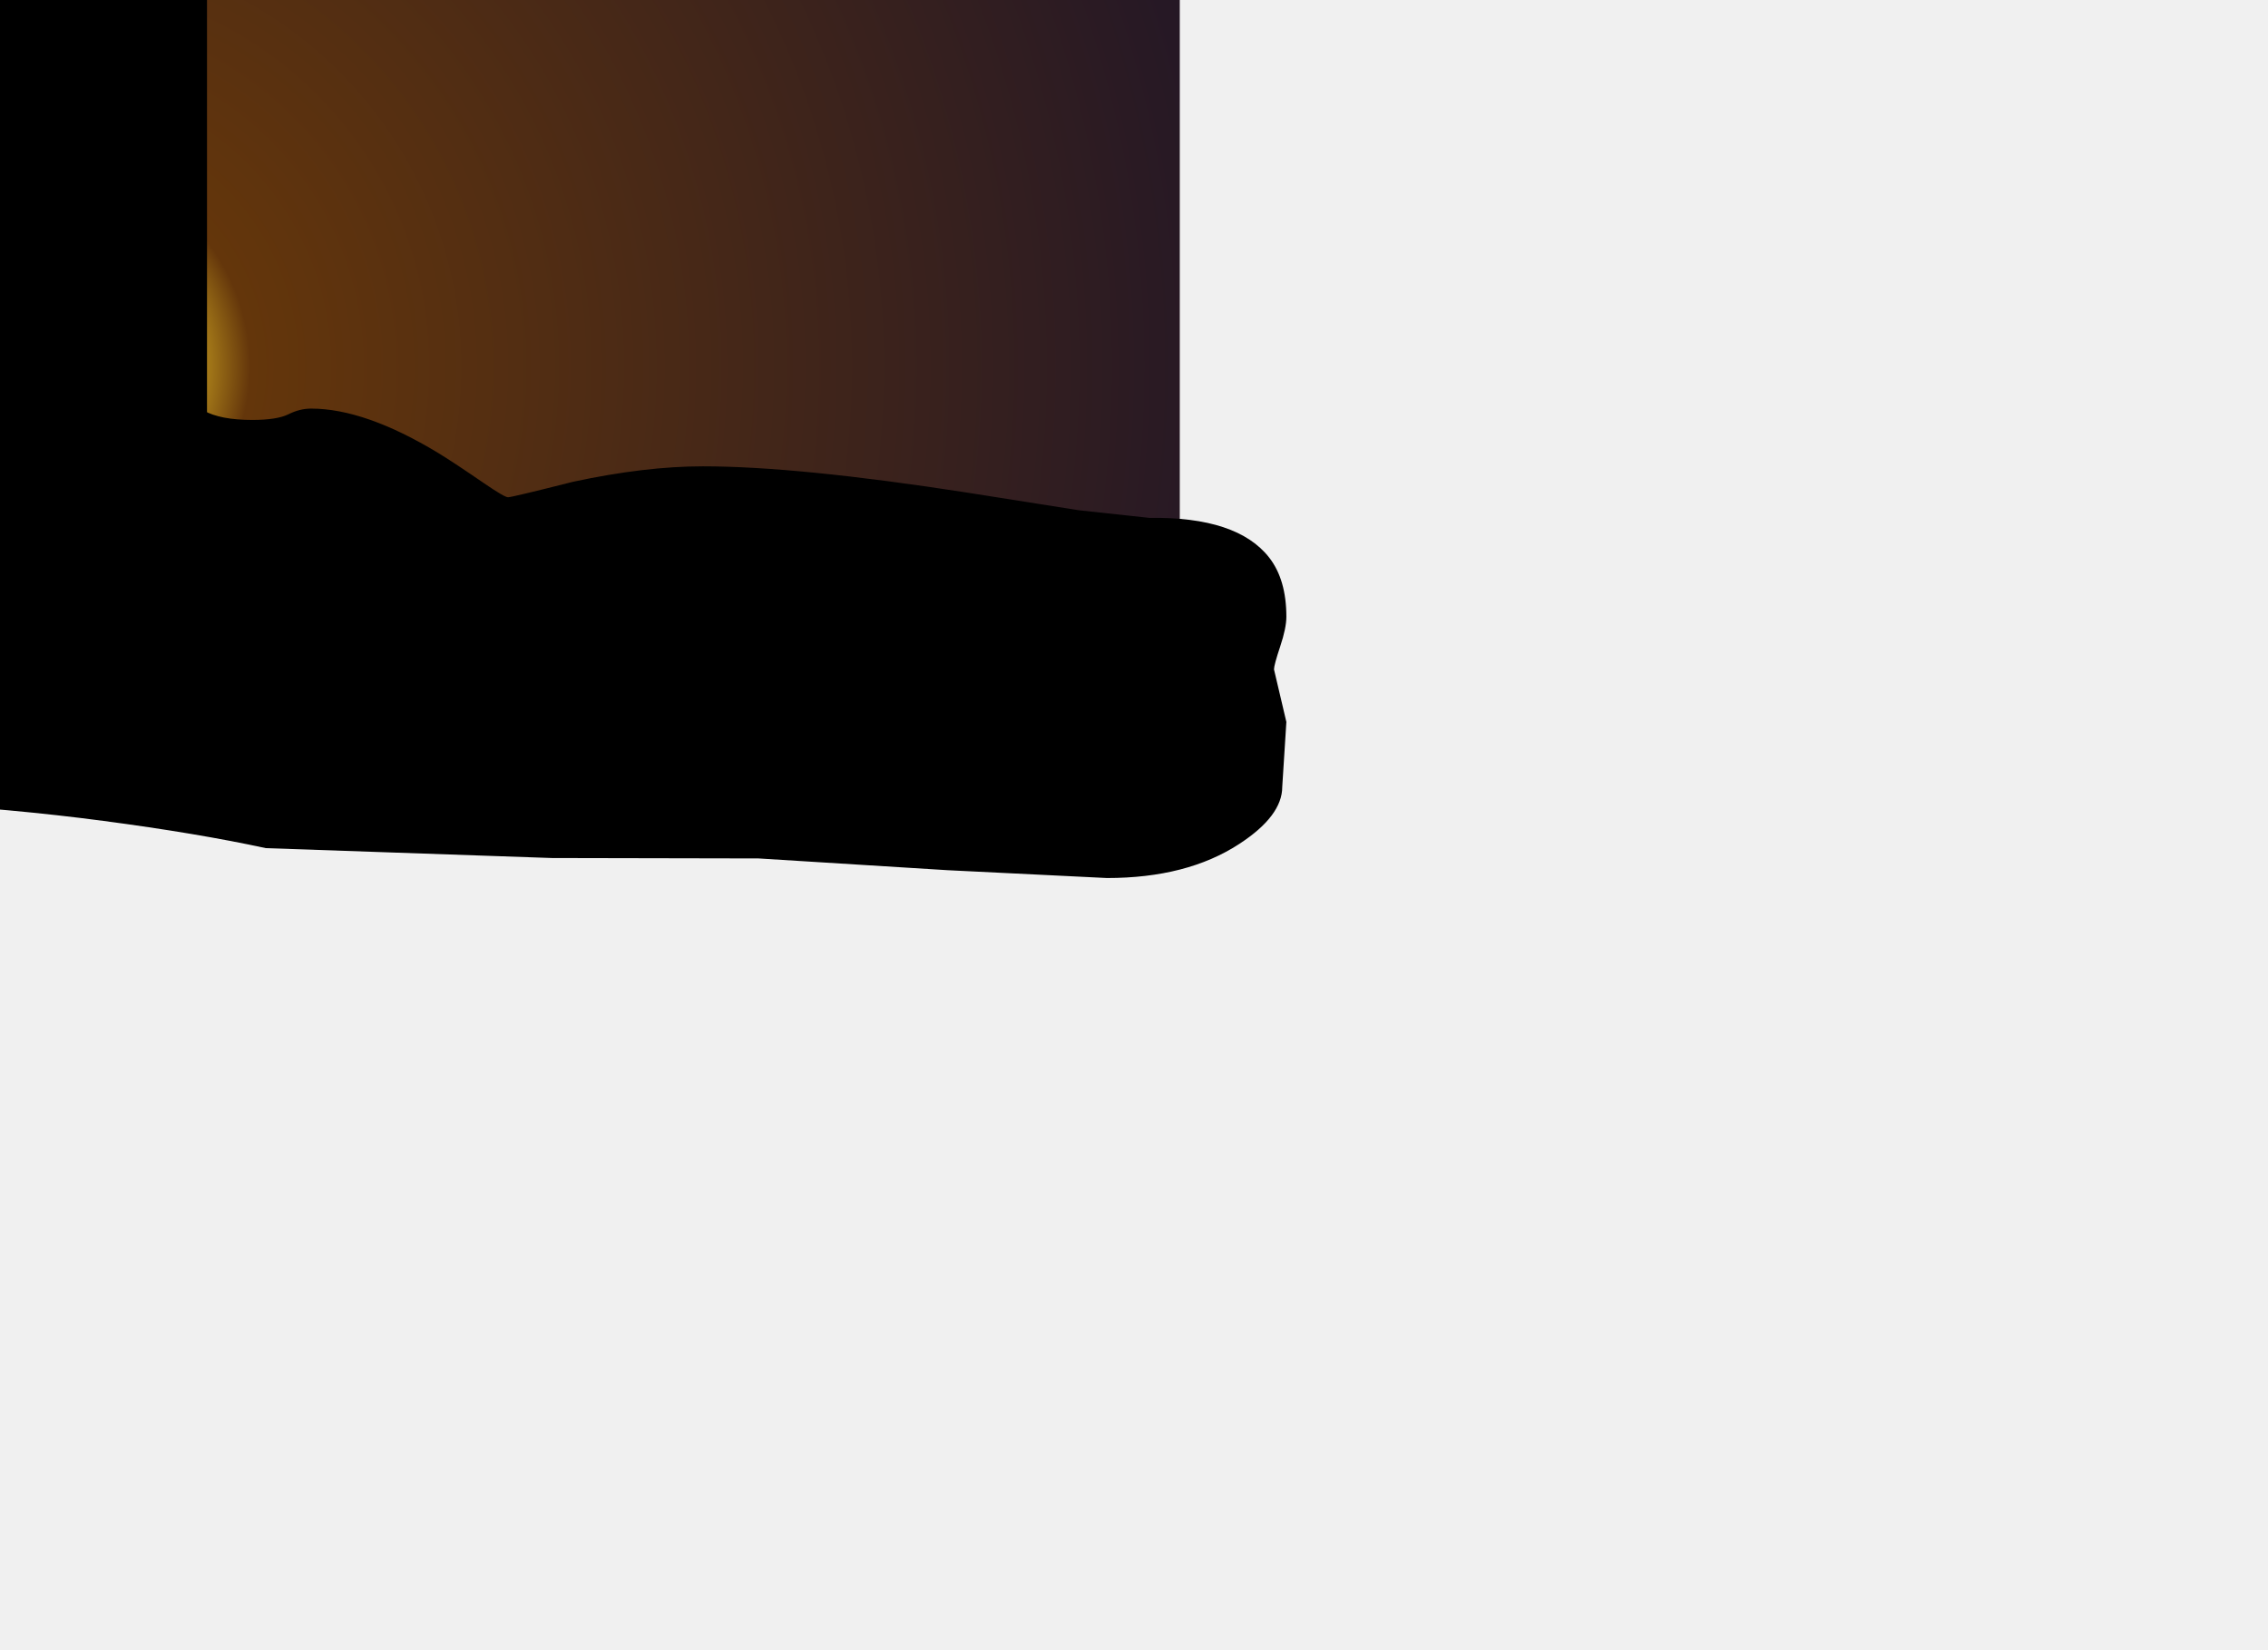
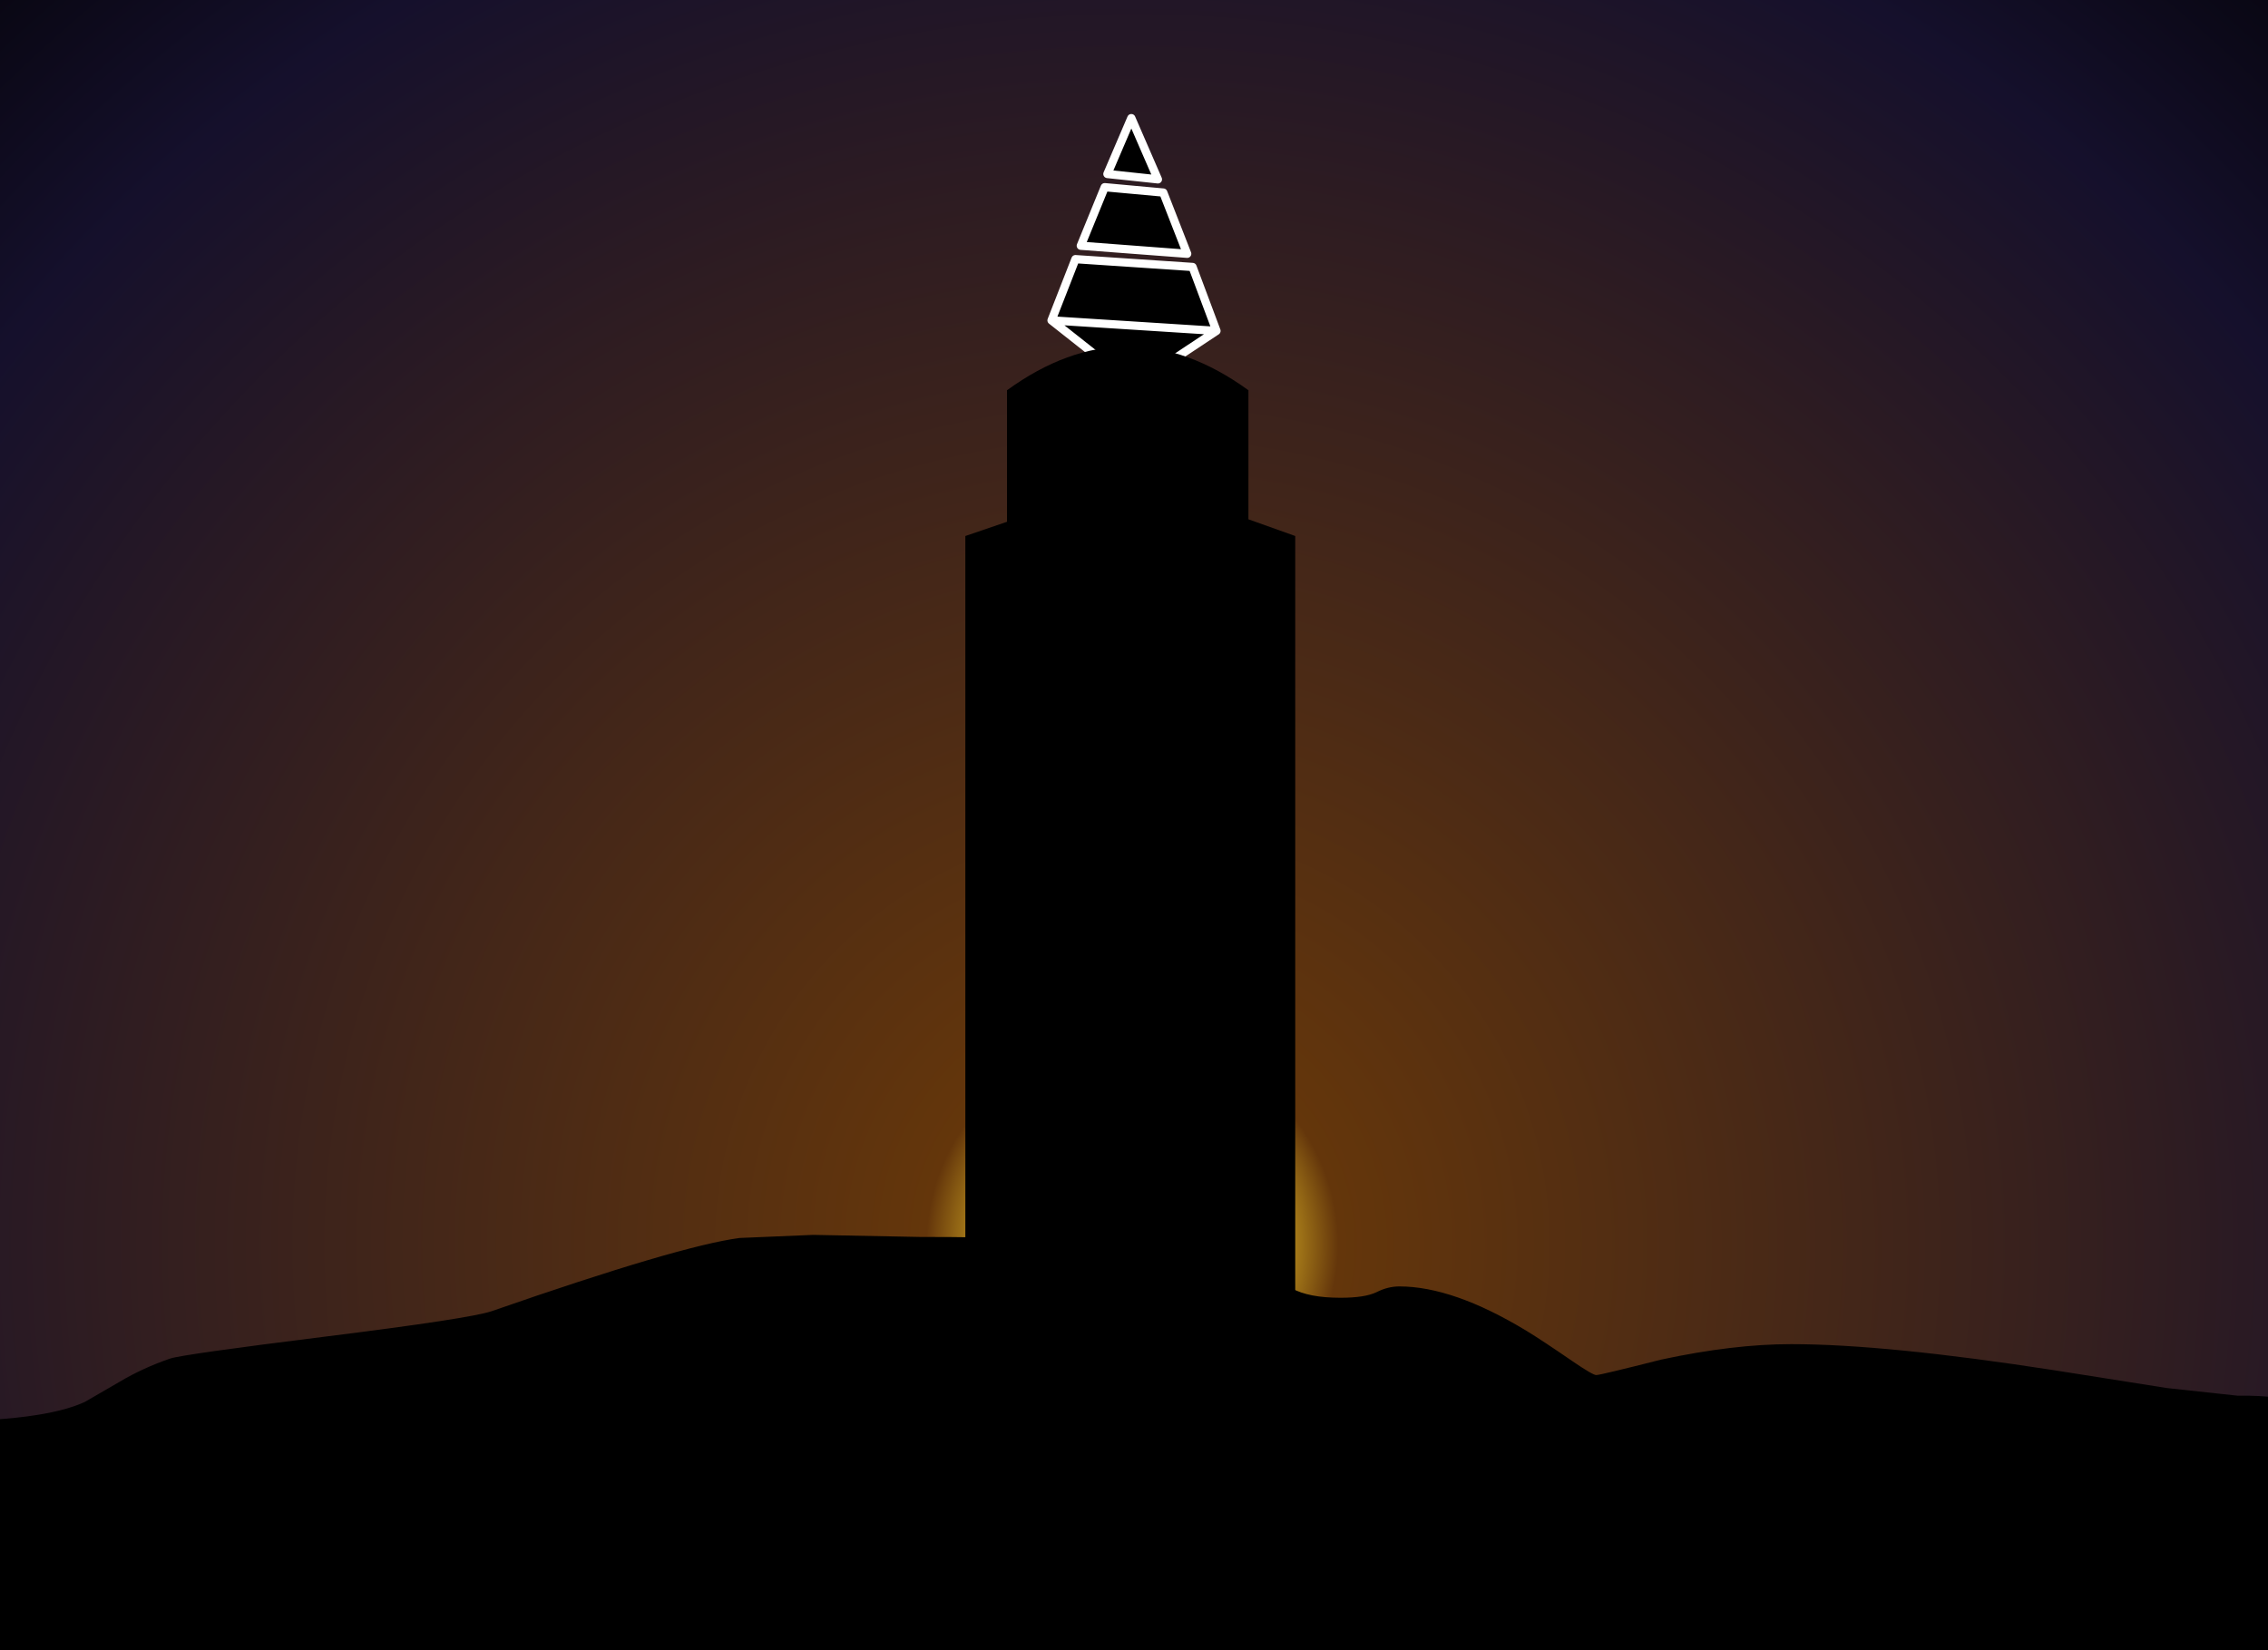
<svg xmlns="http://www.w3.org/2000/svg" xmlns:xlink="http://www.w3.org/1999/xlink" version="1.1" preserveAspectRatio="none" x="0px" y="0px" width="550px" height="400px" viewBox="0 0 550 400">
  <defs>
    <radialGradient id="Gradient_1" gradientUnits="userSpaceOnUse" cx="0" cy="0" r="454.888" fx="0" fy="0" gradientTransform="matrix( 1, 0, 0, 1, 274.6,301.8) " spreadMethod="pad">
      <stop offset="6.275%" stop-color="#E9C127" />
      <stop offset="10.98%" stop-color="#64360B" />
      <stop offset="76.863%" stop-color="#15102C" />
      <stop offset="100%" stop-color="#000000" />
    </radialGradient>
    <g id="Graphics_Symbol_325_0_Layer3_0_FILL">
      <path fill="url(#Gradient_1)" stroke="none" d=" M 550 0 L 0 0 0 400 550 400 550 0 Z" />
    </g>
    <g id="Graphics_Symbol_325_0_Layer2_0_FILL">
      <path fill="#000000" stroke="none" d=" M 381.35 330.15 Q 374 325.1 370.15 322.75 352.4 312 339.35 312 336.55 312 333.8 313.4 331 314.75 325.1 314.75 317.3 314.75 313.25 312.45 308.8 309.2 304.35 307.4 286.4 300 223 300 L 197.2 299.5 179.35 300.25 Q 164.65 302.2 119.25 318 113.95 319.8 79.05 324.15 44.15 328.5 41.25 329.5 34.7 331.75 29.05 335.1 L 20.6 340 Q 10.4 344.75 -16.25 344.75 -17.25 343.05 -18.75 341.4 -21.7 338 -25.5 338 -29.05 338 -38.75 345.55 -48 352.7 -48 354 -48 355.9 -44.5 358.95 -41 362 -41 362.5 L -43 370.55 Q -45 379 -45 382 -45 387.4 -32.1 394.65 -20.55 401.1 -1.5 407.65 16.5 413.8 34.45 417.75 52.95 421.85 63.5 421.85 80.8 421.85 124.95 414 169.1 406.1 185 406.1 244.55 406.1 289 412 311.75 415 328.35 418.6 L 397.75 421 447.85 421.1 493.65 423.95 532.35 425.85 Q 551.75 425.85 564.4 417.6 574.85 410.8 574.85 403.75 L 575.85 388 572.85 375.25 Q 572.85 374.2 574.35 369.7 575.85 365.2 575.85 362.5 575.85 353.5 571.7 348.15 563.95 338.2 542.6 338.5 L 525.5 336.65 498.3 332.35 Q 457.35 326 434.35 326 420.3 326 402.85 329.75 388.05 333.5 387.1 333.5 386.25 333.5 381.35 330.15 Z" />
    </g>
    <g id="Graphics_Symbol_325_0_Layer1_0_FILL">
      <path fill="#000000" stroke="none" d=" M 260.8 62.85 L 255 77.7 295 80.25 289.2 64.75 260.8 62.85 M 255 77.7 L 275 93.5 295 80.25 255 77.7 M 268.55 42.2 L 280.8 43.5 274.35 28.65 268.55 42.2 M 282.1 46.7 L 267.9 45.4 262.1 59.6 287.9 61.55 282.1 46.7 Z" />
    </g>
    <g id="Graphics_Symbol_325_0_Layer0_0_FILL">
      <path fill="#000000" stroke="none" d=" M 302.75 94.65 Q 273.45 73.4 244.2 94.65 L 244.2 126.55 234.1 130 234.1 400 314.1 400 314.1 130 302.75 125.95 302.75 94.65 Z" />
    </g>
    <path id="Graphics_Symbol_325_0_Layer1_0_1_STROKES" stroke="#FFFFFF" stroke-width="2" stroke-linejoin="round" stroke-linecap="round" fill="none" d=" M 282.1 46.7 L 287.9 61.55 262.1 59.6 267.9 45.4 282.1 46.7 Z M 268.55 42.2 L 274.35 28.65 280.8 43.5 268.55 42.2 Z M 255 77.7 L 260.8 62.85 289.2 64.75 295 80.25 275 93.5 255 77.7 295 80.25" />
  </defs>
-   <g transform="matrix( 1, 0, 0, 1, -263.9,-212.9) ">
+   <g transform="matrix( 1, 0, 0, 1, 0,0) ">
    <g transform="matrix( 1, 0, 0, 1, 0,0) ">
      <g transform="matrix( 1, 0, 0, 1, 0,0) ">
        <use xlink:href="#Graphics_Symbol_325_0_Layer3_0_FILL" />
      </g>
      <g transform="matrix( 1, 0, 0, 1, 0,0) ">
        <use xlink:href="#Graphics_Symbol_325_0_Layer2_0_FILL" />
      </g>
      <g transform="matrix( 1, 0, 0, 1, 0,0) ">
        <use xlink:href="#Graphics_Symbol_325_0_Layer1_0_FILL" />
        <use xlink:href="#Graphics_Symbol_325_0_Layer1_0_1_STROKES" />
      </g>
      <g transform="matrix( 1, 0, 0, 1, 0,0) ">
        <use xlink:href="#Graphics_Symbol_325_0_Layer0_0_FILL" />
      </g>
    </g>
  </g>
</svg>
